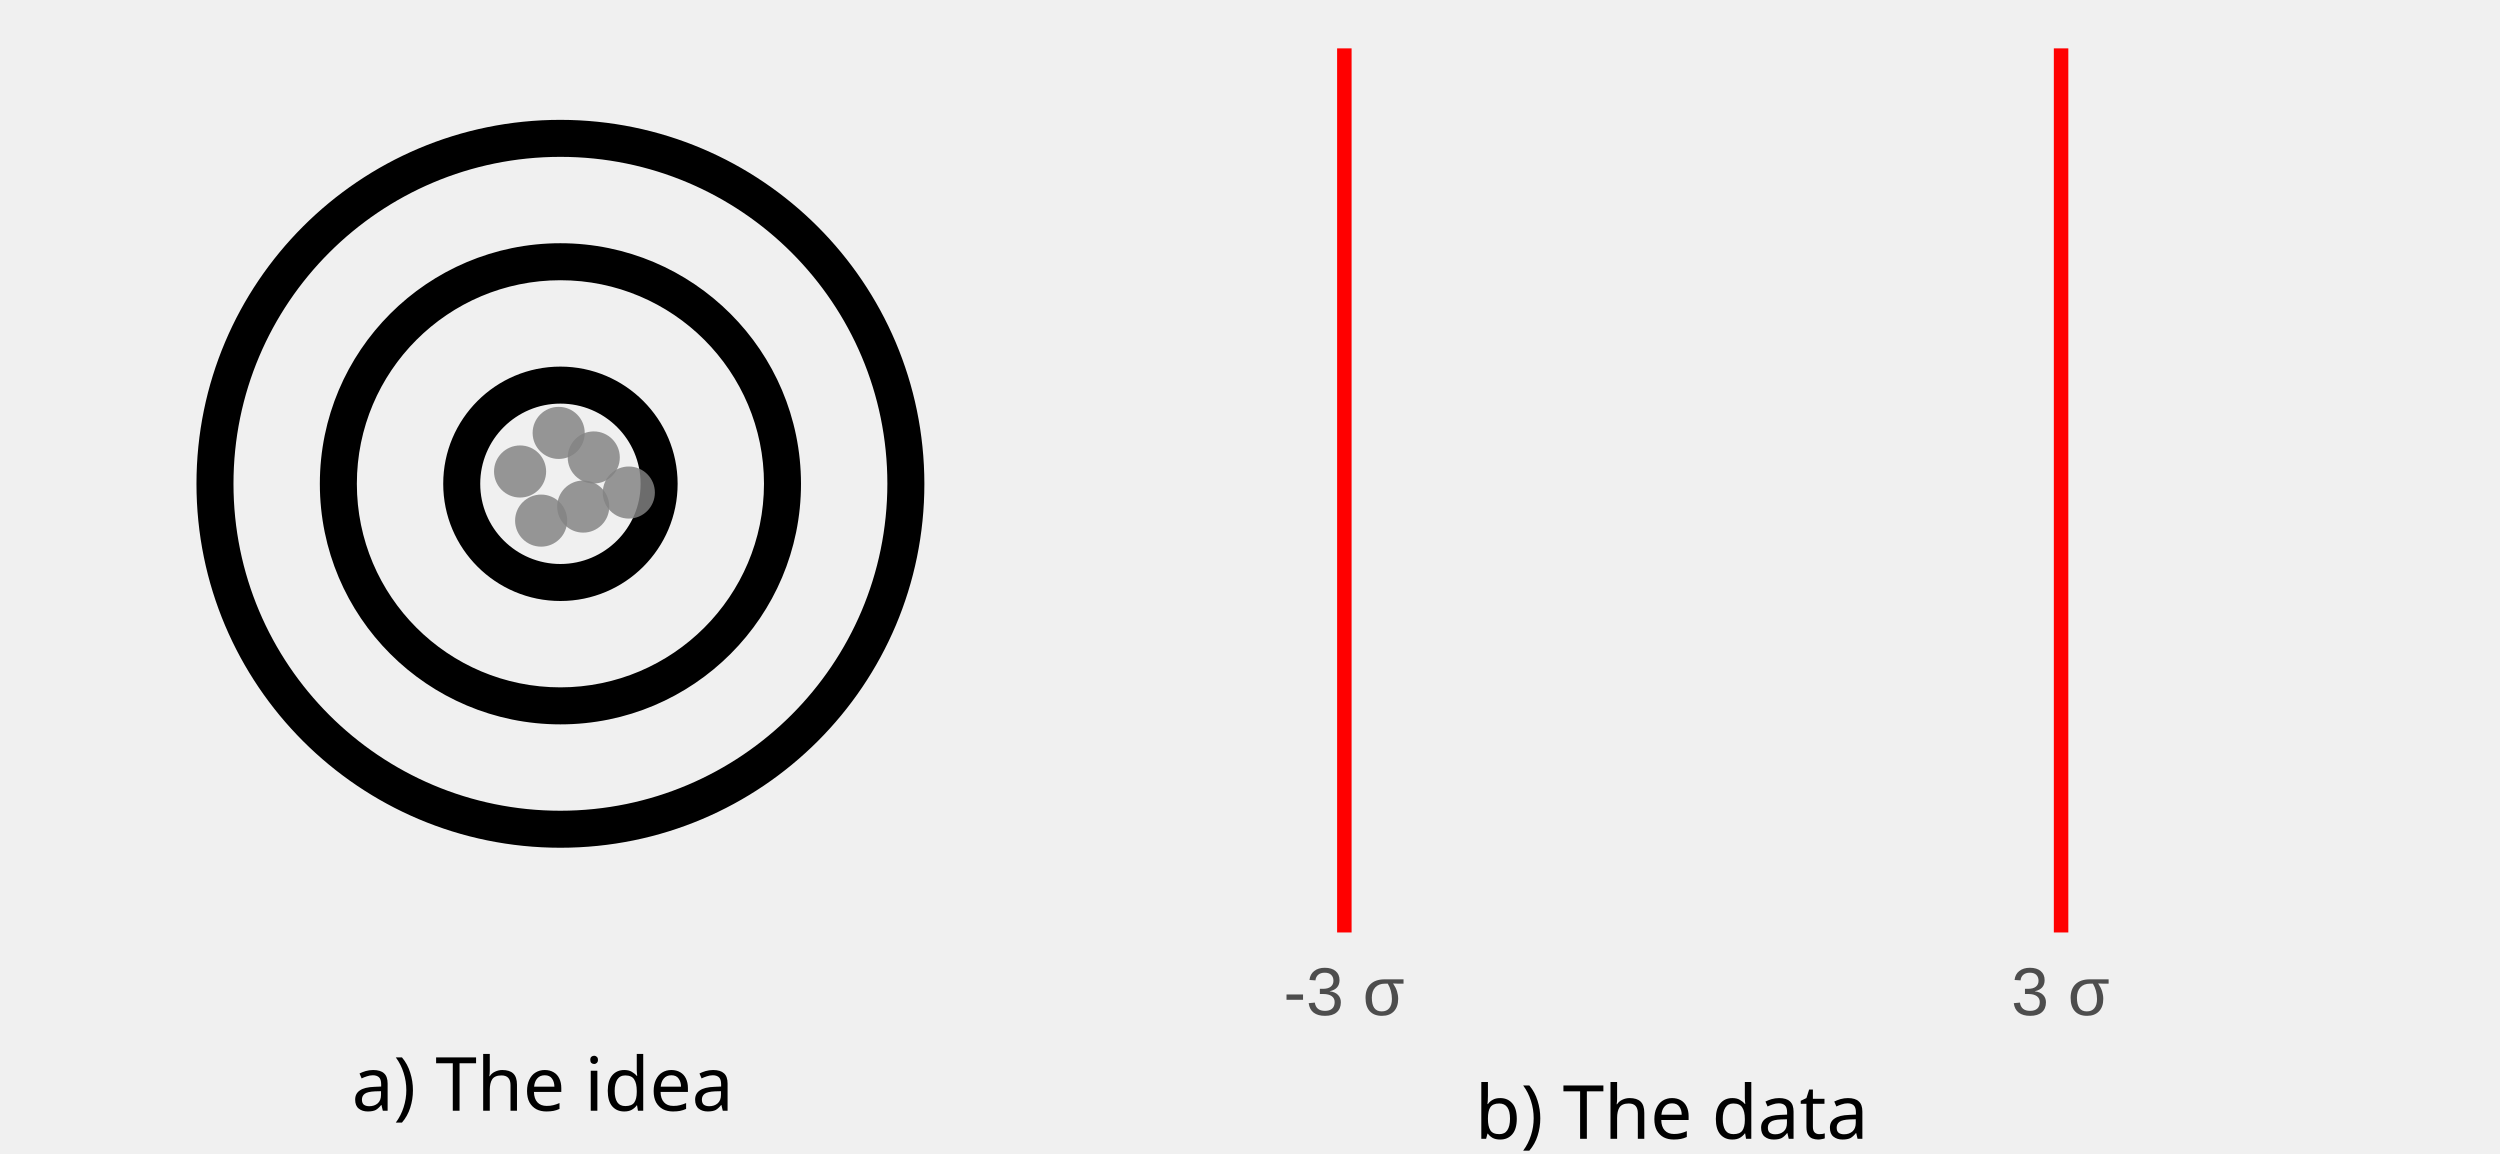
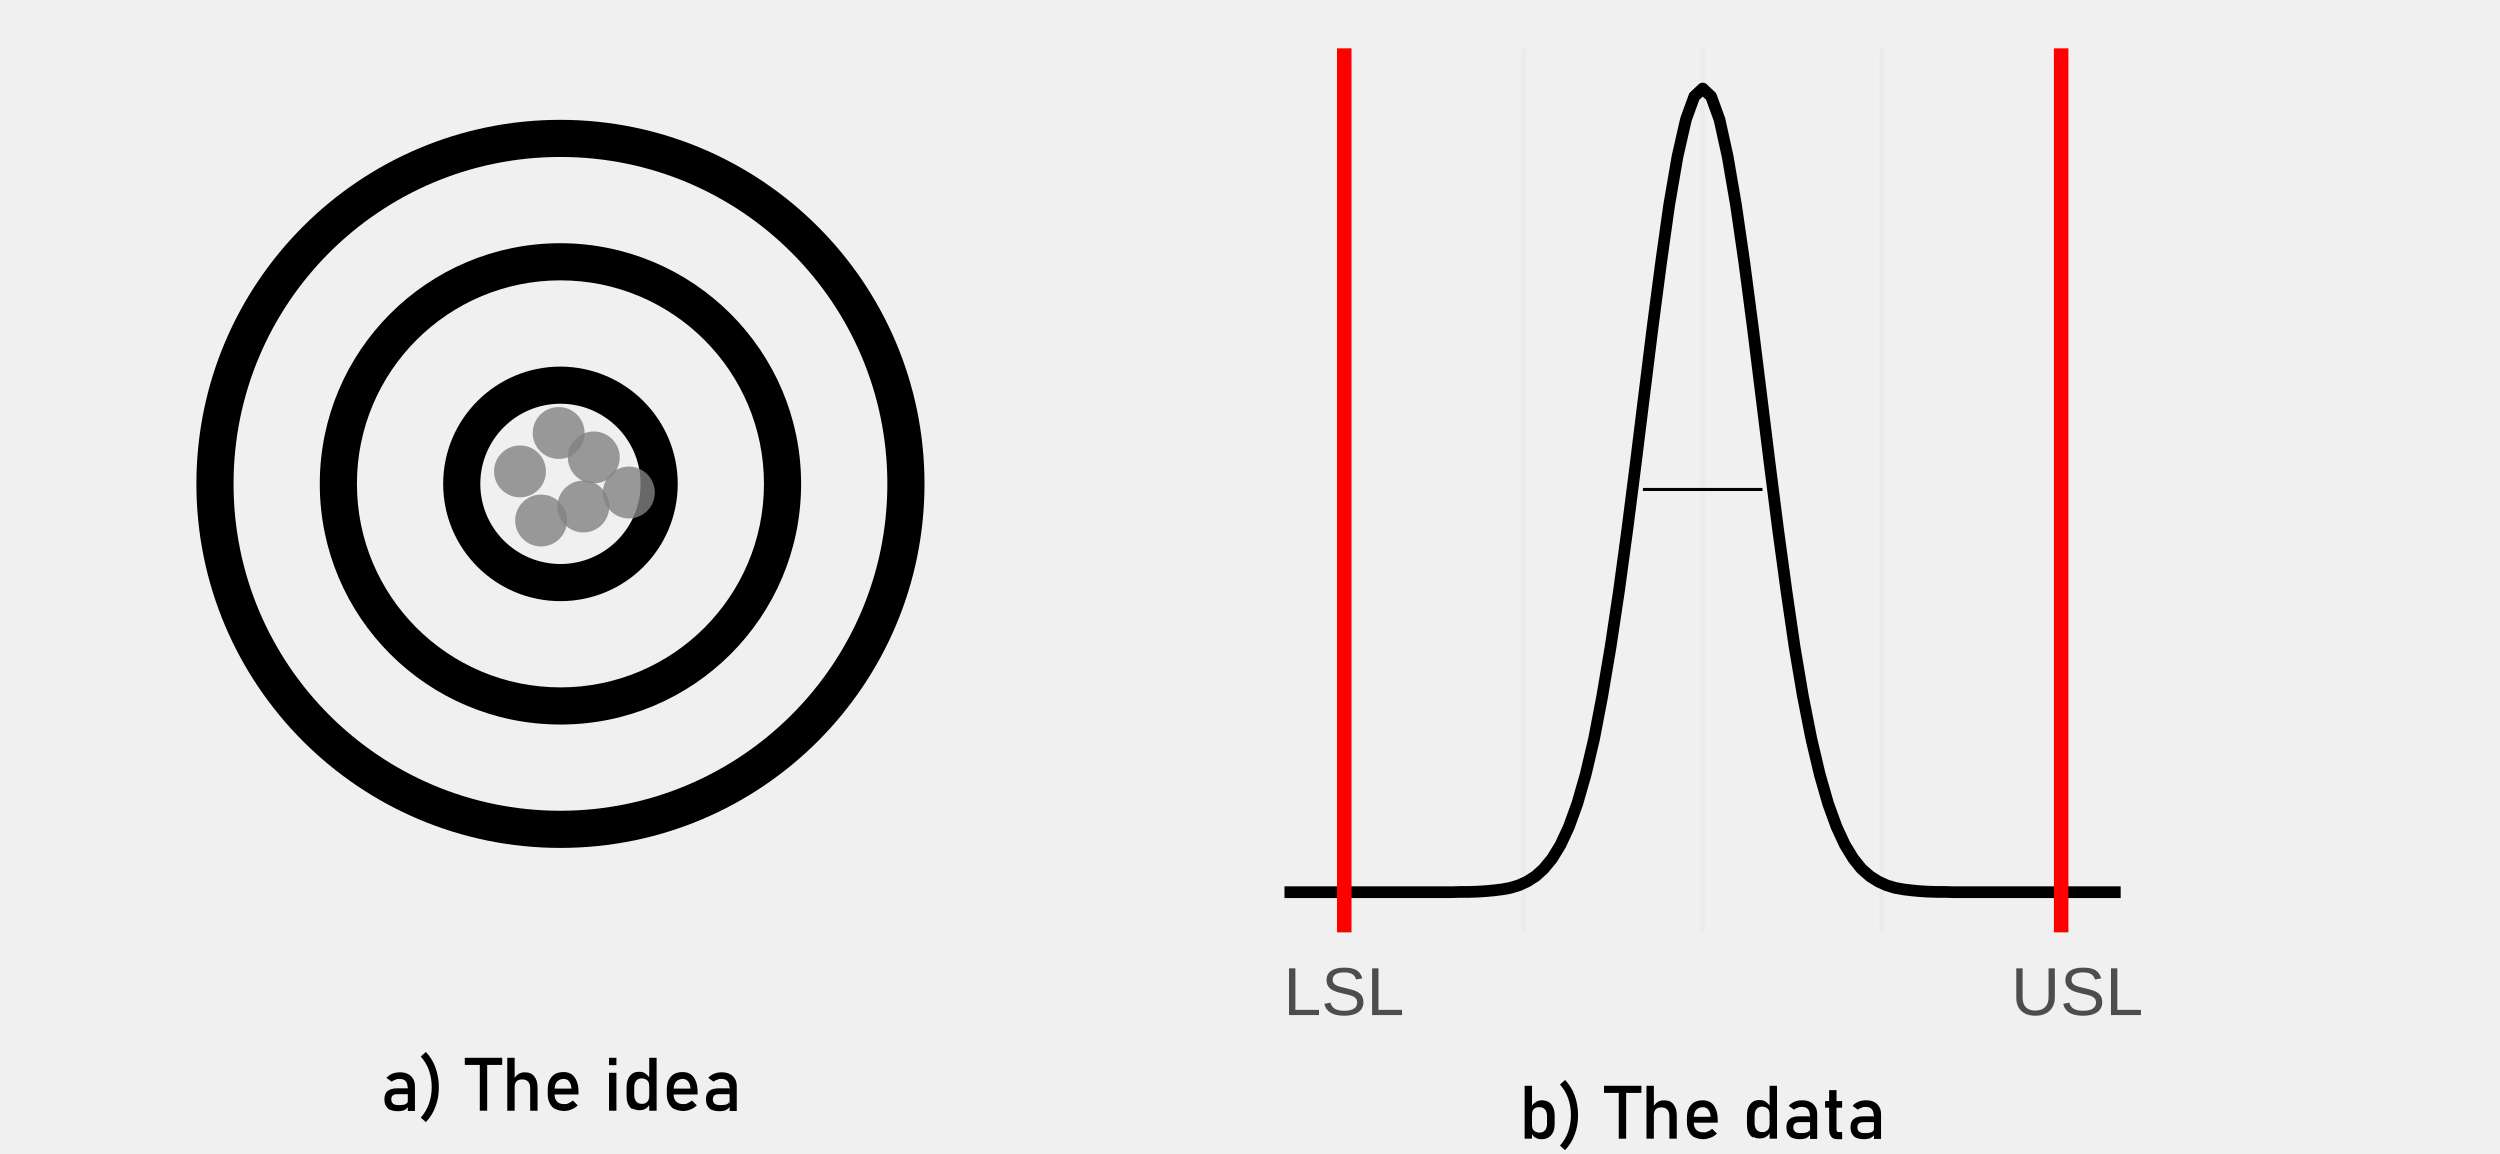
- <svg xmlns="http://www.w3.org/2000/svg" xmlns:xlink="http://www.w3.org/1999/xlink" width="982.677" height="453.543" viewBox="0 0 260 120" version="1.1" id="svg5" xml:space="preserve">
-   <defs id="defs2">
-     <linearGradient id="linearGradient6703">
-       <stop style="stop-color:#000000;stop-opacity:1;" offset="0" id="stop6704" />
-       <stop style="stop-color:#7f7f7f;stop-opacity:1;" offset="0.5" id="stop6705" />
-       <stop style="stop-color:#ffffff;stop-opacity:1;" offset="1" id="stop6706" />
-     </linearGradient>
-     <linearGradient id="linearGradient879">
-       <stop style="stop-color:#c3c3c3;stop-opacity:0.549;" offset="0" id="stop880" />
-       <stop style="stop-color:#d4e1e4;stop-opacity:1;" offset="0.5" id="stop884" />
-       <stop style="stop-color:#ddf0f0;stop-opacity:0.59;" offset="1" id="stop881" />
-     </linearGradient>
-     <linearGradient x1="1453.808" y1="384.459" x2="1583.595" y2="383.249" id="linearGradient882" xlink:href="#linearGradient879" gradientTransform="scale(0.5599416,1.785901)" gradientUnits="userSpaceOnUse" />
-     <linearGradient x1="568.583" y1="1189.865" x2="567.139" y2="1038.101" id="linearGradient883" xlink:href="#linearGradient879" spreadMethod="pad" gradientTransform="scale(1.464042,0.6830403)" gradientUnits="userSpaceOnUse" />
-     <clipPath id="clip0_525_147">
-       <rect width="24" height="24" fill="#ffffff" id="rect26341" x="0" y="0" />
-     </clipPath>
-     <style id="style4881">.cls-1{fill:none;stroke:#020202;stroke-miterlimit:10;stroke-width:1.91px;}</style>
-     <clipPath clipPathUnits="userSpaceOnUse" id="clipPath2471">
-       <path d="M 0,0 H 56.693 V 272.126 H 0 Z" id="path2469" />
-     </clipPath>
-     <linearGradient x1="0" y1="0" x2="0" y2="272.13" gradientUnits="userSpaceOnUse" id="linearGradient2477" gradientTransform="matrix(2.33847,0,0,2.33847,753.597,-989.9359)">
-       <stop style="stop-opacity:1;stop-color:#ebebf7" offset="0" id="stop2473" />
-       <stop style="stop-opacity:1;stop-color:#ccccec" offset="1" id="stop2475" />
-     </linearGradient>
-     <clipPath clipPathUnits="userSpaceOnUse" id="clipPath2719">
-       <path d="m -17.008,-24.095 v 9.921 h 34.016 v -9.921 z" id="path2717" />
-     </clipPath>
-     <clipPath clipPathUnits="userSpaceOnUse" id="clipPath2743">
-       <path d="m 209.766,-26.929 v 9.921 h 34.016 v -9.921 z" id="path2741" />
-     </clipPath>
-     <clipPath clipPathUnits="userSpaceOnUse" id="clipPath3023">
-       <path d="m -17.008,-24.095 v 9.921 h 34.016 v -9.921 z" id="path3021" />
-     </clipPath>
-     <clipPath clipPathUnits="userSpaceOnUse" id="clipPath3043">
-       <path d="m 209.766,-24.095 v 9.921 h 34.016 v -9.921 z" id="path3041" />
-     </clipPath>
-     <clipPath clipPathUnits="userSpaceOnUse" id="clipPath9141">
-       <path d="m -17.008,-24.095 v 9.921 h 34.016 v -9.921 z" id="path9139" />
-     </clipPath>
-     <clipPath clipPathUnits="userSpaceOnUse" id="clipPath9165">
-       <path d="m 209.766,-26.929 v 9.921 h 34.016 v -9.921 z" id="path9163" />
-     </clipPath>
-     <clipPath clipPathUnits="userSpaceOnUse" id="clipPath11751">
-       <g id="g11755">
-         <path d="m 753.597,-989.936 h 132.575 v 636.359 H 753.597 Z" id="path11753" style="stroke-width:2.338" />
+ <svg xmlns="http://www.w3.org/2000/svg" version="1.1" viewBox="0 0 982.7 453.5" id="svg20">
+   <defs id="defs1">
+     <style id="style1">
+       .cls-1 {
+         stroke-width: .6px;
+       }
+ 
+       .cls-1, .cls-2, .cls-3, .cls-4 {
+         fill: none;
+         stroke-linejoin: round;
+       }
+ 
+       .cls-1, .cls-3 {
+         stroke: #ebebeb;
+       }
+ 
+       .cls-5, .cls-6, .cls-7 {
+         fill: #4d4d4d;
+       }
+ 
+       .cls-6 {
+         font-family: ArialMT, Arial;
+         font-size: 26.7px;
+       }
+ 
+       .cls-6, .cls-8, .cls-9 {
+         isolation: isolate;
+       }
+ 
+       .cls-2 {
+         stroke-width: 1.2px;
+       }
+ 
+       .cls-2, .cls-4 {
+         stroke: #000;
+       }
+ 
+       .cls-9 {
+         fill: #828282;
+         opacity: .8;
+       }
+ 
+       .cls-3 {
+         stroke-width: 1.8px;
+       }
+ 
+       .cls-7 {
+         stroke: red;
+         stroke-miterlimit: 15.1;
+         stroke-width: 5.7px;
+       }
+ 
+       .cls-4 {
+         stroke-width: 4.6px;
+       }
+     </style>
+   </defs>
+   <g id="g20">
+     <g id="svg5">
+       <g id="_x3C_defs">
+         </g>
+       <path id="path222-7" d="M220.3,47.1c-79,0-143.1,64.1-143.1,143.1s64.1,143.1,143.1,143.1,143.1-64.1,143.1-143.1h0c0-79-64.1-143-143.1-143.1h0ZM220.3,318.7c-71,0-128.5-57.5-128.5-128.5S149.3,61.7,220.3,61.7s128.5,57.5,128.5,128.5h0c0,70.9-57.6,128.4-128.5,128.5h0ZM220.3,95.6c-52.2,0-94.6,42.3-94.6,94.6s42.3,94.6,94.6,94.6,94.6-42.3,94.6-94.6h0c0-52.2-42.4-94.5-94.6-94.6h0ZM220.3,270.2c-44.2,0-80-35.8-80-80s35.8-80,80-80,80,35.8,80,80h0c0,44.2-35.8,80-80,80h0ZM220.3,144.1c-25.4,0-46.1,20.6-46.1,46.1s20.6,46.1,46.1,46.1,46.1-20.6,46.1-46.1h0c0-25.4-20.6-46-46.1-46.1h0ZM220.3,221.7c-17.4,0-31.5-14.1-31.5-31.5s14.1-31.5,31.5-31.5,31.5,14.1,31.5,31.5h0c0,17.4-14.1,31.5-31.5,31.5h0Z" />
+       <circle id="path904-3" class="cls-9" cx="204.4" cy="185.3" r="10.2" />
+       <circle id="path904-64" class="cls-9" cx="233.4" cy="179.8" r="10.2" />
+       <circle id="path904-0" class="cls-9" cx="229.3" cy="199.1" r="10.2" />
+       <circle id="path904-10" class="cls-9" cx="219.6" cy="170.2" r="10.2" />
+       <circle id="path904-73" class="cls-9" cx="212.7" cy="204.6" r="10.2" />
+       <circle id="path904-276" class="cls-9" cx="247.2" cy="193.6" r="10.2" />
+       <g id="text12" class="cls-8">
+         <g class="cls-8" id="g9">
+           <path d="M152.5,435.7c-.9-.8-1.4-1.9-1.4-3.5s.4-2.6,1.2-3.3c.8-.7,2.1-1.1,3.8-1.1h4.2l.2,2.3h-4.4c-.8,0-1.3.2-1.7.5-.4.3-.6.9-.6,1.6s.3,1.3.8,1.7c.5.4,1.3.5,2.3.5s2-.1,2.5-.4c.5-.2.8-.6.8-1.1l.3,2.1c-.3.4-.6.7-1,1-.4.3-.8.5-1.3.6s-1.1.2-1.7.2c-1.8,0-3.2-.4-4.1-1.1ZM160.2,427.2c0-1-.3-1.7-.8-2.3-.5-.5-1.3-.8-2.2-.8s-1.2,0-1.7.3c-.6.2-1.1.4-1.5.8l-2.1-1.5c.6-.7,1.3-1.2,2.2-1.6.9-.4,1.9-.6,3.1-.6s2.3.2,3.2.7c.9.4,1.5,1.1,2,1.9.5.8.7,1.8.7,3v9.6h-2.8v-9.4Z" id="path1" />
+           <path d="M165.4,439.3c1.4-1.6,2.5-3.4,3.2-5.4.7-2,1.1-4.2,1.1-6.6s-.4-4.6-1.1-6.6c-.7-2-1.8-3.8-3.2-5.4l2-1.8c1.7,1.8,3,3.9,3.8,6.2.8,2.3,1.3,4.8,1.3,7.6s-.4,5.3-1.3,7.6c-.8,2.3-2.1,4.4-3.8,6.2l-2-1.8Z" id="path2" />
+           <path d="M182.7,415.8h14.7v2.8h-14.7v-2.8ZM188.6,417.5h2.9v19.1h-2.9v-19.1Z" id="path3" />
+           <path d="M199.4,415.8h2.9v20.8h-2.9v-20.8ZM208.4,427.6c0-1-.3-1.9-.8-2.4-.5-.6-1.3-.9-2.3-.9s-1.7.2-2.2.7-.8,1.2-.8,2.1l-.3-2.9c.5-.9,1.1-1.6,1.8-2,.7-.5,1.6-.7,2.5-.7,1.6,0,2.9.5,3.7,1.6.9,1.1,1.3,2.5,1.3,4.5v9h-2.9v-9Z" id="path4" />
+           <path d="M218.3,436c-1-.5-1.7-1.3-2.2-2.3-.5-1-.8-2.2-.8-3.6v-1.7c0-1.5.2-2.7.7-3.8.5-1,1.2-1.8,2.1-2.4.9-.5,2.1-.8,3.4-.8s2.3.3,3.2.9c.9.6,1.5,1.5,2,2.7.5,1.2.7,2.6.7,4.2v1h-10v-2.3h7.2c0-1.2-.4-2.2-.9-2.8-.5-.7-1.3-1-2.2-1s-2,.4-2.6,1.1c-.6.7-.9,1.8-.9,3.1v1.9c0,1.2.3,2.2,1,2.8.6.7,1.6,1,2.8,1s1.2-.1,1.8-.4,1.1-.6,1.6-1l1.9,1.9c-.7.7-1.6,1.3-2.5,1.6-.9.4-1.8.6-2.8.6-1.4,0-2.5-.3-3.5-.8Z" id="path5" />
+           <path d="M239.4,415.8h2.9v2.9h-2.9v-2.9ZM239.4,421.7h2.9v14.9h-2.9v-14.9Z" id="path6" />
+           <path d="M248.7,436.1c-.8-.5-1.4-1.2-1.8-2.1-.4-.9-.6-2-.6-3.3v-3.3c0-1.3.2-2.4.6-3.3.4-.9,1-1.6,1.7-2.1s1.6-.7,2.7-.7,1.7.2,2.4.7,1.3,1.1,1.8,1.9l-.3,3c0-.6-.1-1.2-.3-1.6s-.6-.8-1-1c-.4-.2-1-.4-1.6-.4-1,0-1.7.3-2.2.9-.5.6-.8,1.4-.8,2.5v3.2c0,1.1.3,1.9.8,2.5.5.6,1.3.9,2.2.9s1.1-.1,1.6-.4.8-.6,1-1.1.3-1,.3-1.6l.2,3.1c-.3.7-.8,1.4-1.5,1.8-.7.5-1.5.7-2.5.7s-2-.2-2.8-.7ZM255.2,415.8h2.9v20.8h-2.9v-20.8Z" id="path7" />
+           <path d="M265.1,436c-1-.5-1.7-1.3-2.2-2.3-.5-1-.8-2.2-.8-3.6v-1.7c0-1.5.2-2.7.7-3.8.5-1,1.2-1.8,2.1-2.4.9-.5,2.1-.8,3.4-.8s2.3.3,3.2.9c.9.6,1.5,1.5,2,2.7.5,1.2.7,2.6.7,4.2v1h-10v-2.3h7.2c0-1.2-.4-2.2-.9-2.8-.5-.7-1.3-1-2.2-1s-2,.4-2.6,1.1c-.6.7-.9,1.8-.9,3.1v1.9c0,1.2.3,2.2,1,2.8.6.7,1.6,1,2.8,1s1.2-.1,1.8-.4,1.1-.6,1.6-1l1.9,1.9c-.7.7-1.6,1.3-2.5,1.6-.9.4-1.8.6-2.8.6-1.4,0-2.5-.3-3.5-.8Z" id="path8" />
+           <path d="M278.9,435.7c-.9-.8-1.4-1.9-1.4-3.5s.4-2.6,1.2-3.3c.8-.7,2.1-1.1,3.8-1.1h4.2l.2,2.3h-4.4c-.8,0-1.3.2-1.7.5-.4.3-.6.9-.6,1.6s.3,1.3.8,1.7c.5.4,1.3.5,2.3.5s2-.1,2.5-.4c.5-.2.8-.6.8-1.1l.3,2.1c-.3.4-.6.7-1,1-.4.3-.8.5-1.3.6s-1.1.2-1.7.2c-1.8,0-3.2-.4-4.1-1.1ZM286.7,427.2c0-1-.3-1.7-.8-2.3-.5-.5-1.3-.8-2.2-.8s-1.2,0-1.7.3c-.6.2-1.1.4-1.5.8l-2.1-1.5c.6-.7,1.3-1.2,2.2-1.6.9-.4,1.9-.6,3.1-.6s2.3.2,3.2.7c.9.4,1.5,1.1,2,1.9.5.8.7,1.8.7,3v9.6h-2.8v-9.4Z" id="path9" />
+         </g>
      </g>
-     </clipPath>
-     <clipPath id="clipPath4348">
-       <path clip-rule="nonzero" d="M 81,2 H 97 V 18.512 H 81 Z m 0,0" id="path5274" />
-     </clipPath>
-     <clipPath clipPathUnits="userSpaceOnUse" id="clipPath2">
-       <g id="g3">
-         <rect x="159.12" y="3.632" width="88.069" height="84.639" id="rect2" style="stroke-width:0.262" />
+       <line id="polyline3" class="cls-1" x1="528.4" y1="366.5" x2="528.4" y2="19" />
+       <line id="polyline4" class="cls-3" x1="669.3" y1="366.5" x2="669.3" y2="19" />
+       <line id="polyline5" class="cls-1" x1="810.2" y1="366.5" x2="810.2" y2="19" />
+       <line id="polyline6" class="cls-3" x1="598.9" y1="366.5" x2="598.9" y2="19" />
+       <line id="polyline7" class="cls-3" x1="739.7" y1="366.5" x2="739.7" y2="19" />
+       <polyline id="polyline8" class="cls-4" points="504.9 350.7 508.2 350.7 511.5 350.7 514.8 350.7 518.1 350.7 521.4 350.7 524.7 350.7 528 350.7 531.2 350.7 534.5 350.7 537.8 350.7 541.1 350.7 544.4 350.7 547.7 350.7 551 350.7 554.2 350.7 557.5 350.7 560.8 350.7 564.1 350.7 567.4 350.7 570.7 350.7 574 350.6 577.3 350.6 580.5 350.5 583.8 350.3 587.1 350 590.4 349.6 593.7 349 597 348 600.3 346.5 603.6 344.4 606.8 341.5 610.1 337.5 613.4 332.1 616.7 325 620 315.9 623.3 304.4 626.6 290.4 629.8 273.7 633.1 254.2 636.4 232.2 639.7 207.9 643 182 646.3 155.3 649.6 128.7 652.9 103.5 656.1 80.7 659.4 61.5 662.7 47 666 37.9 669.3 34.8 672.6 37.9 675.9 47 679.1 61.5 682.4 80.7 685.7 103.5 689 128.7 692.3 155.3 695.6 182 698.9 207.9 702.2 232.2 705.4 254.2 708.7 273.7 712 290.4 715.3 304.4 718.6 315.9 721.9 325 725.2 332.1 728.5 337.5 731.7 341.5 735 344.4 738.3 346.5 741.6 348 744.9 349 748.2 349.6 751.5 350 754.7 350.3 758 350.5 761.3 350.6 764.6 350.6 767.9 350.7 771.2 350.7 774.5 350.7 777.8 350.7 781 350.7 784.3 350.7 787.6 350.7 790.9 350.7 794.2 350.7 797.5 350.7 800.8 350.7 804 350.7 807.3 350.7 810.6 350.7 813.9 350.7 817.2 350.7 820.5 350.7 823.8 350.7 827.1 350.7 830.3 350.7 833.6 350.7" />
+       <line id="line10" class="cls-2" x1="645.8" y1="192.4" x2="692.8" y2="192.4" />
+       <text id="text8" class="cls-6" transform="translate(504.5,399)">
+         <tspan x="0" y="0" id="tspan9">LSL</tspan>
+       </text>
+       <text id="text9" class="cls-6" transform="translate(790.5,399)">
+         <tspan x="0" y="0" id="tspan10">USL</tspan>
+       </text>
+       <g id="text12-8" class="cls-8">
+         <g class="cls-8" id="g18">
+           <path d="M599.3,426.8h2.9v20.8h-2.9v-20.8ZM603.5,447.2c-.7-.4-1.2-1.1-1.5-1.9l.2-3.1c0,.6.1,1.2.3,1.6.2.4.6.8,1,1,.4.2,1,.4,1.6.4,1,0,1.7-.3,2.2-.9.5-.6.8-1.4.8-2.5v-3.2c0-1.1-.3-1.9-.8-2.5s-1.3-.9-2.2-.9-1.1.1-1.6.3c-.4.2-.8.6-1,1-.2.4-.3,1-.3,1.6l-.3-2.9c.4-.9,1-1.5,1.8-2,.7-.5,1.5-.7,2.4-.7s1.9.2,2.7.7,1.3,1.2,1.7,2.1c.4.9.6,2,.6,3.3v3.2c0,1.3-.2,2.3-.6,3.2-.4.9-1,1.6-1.8,2.1s-1.7.7-2.8.7-1.7-.2-2.4-.7Z" id="path10" />
+           <path d="M613.2,450.3c1.4-1.6,2.5-3.4,3.2-5.4.7-2,1.1-4.2,1.1-6.6s-.4-4.6-1.1-6.6c-.7-2-1.8-3.8-3.2-5.4l2-1.8c1.7,1.8,3,3.9,3.8,6.2.8,2.3,1.3,4.8,1.3,7.6s-.4,5.3-1.3,7.6c-.8,2.3-2.1,4.4-3.8,6.2l-2-1.8Z" id="path11" />
+           <path d="M630.5,426.8h14.7v2.8h-14.7v-2.8ZM636.3,428.5h2.9v19.1h-2.9v-19.1Z" id="path12" />
+           <path d="M647.2,426.8h2.9v20.8h-2.9v-20.8ZM656.2,438.6c0-1-.3-1.9-.8-2.4-.5-.6-1.3-.9-2.3-.9s-1.7.2-2.2.7-.8,1.2-.8,2.1l-.3-2.9c.5-.9,1.1-1.6,1.8-2,.7-.5,1.6-.7,2.5-.7,1.6,0,2.9.5,3.7,1.6.9,1.1,1.3,2.5,1.3,4.5v9h-2.9v-9Z" id="path13" />
+           <path d="M666.1,447.1c-1-.5-1.7-1.3-2.2-2.3-.5-1-.8-2.2-.8-3.6v-1.7c0-1.5.2-2.7.7-3.8.5-1,1.2-1.8,2.1-2.4.9-.5,2.1-.8,3.4-.8s2.3.3,3.2.9c.9.6,1.5,1.5,2,2.7.5,1.2.7,2.6.7,4.2v1h-10v-2.3h7.2c0-1.2-.4-2.2-.9-2.8-.5-.7-1.3-1-2.2-1s-2,.4-2.6,1.1c-.6.7-.9,1.8-.9,3.1v1.9c0,1.2.3,2.2,1,2.8.6.7,1.6,1,2.8,1s1.2-.1,1.8-.4c.6-.2,1.1-.6,1.6-1l1.9,1.9c-.7.7-1.6,1.3-2.5,1.6s-1.8.6-2.8.6c-1.4,0-2.5-.3-3.5-.8Z" id="path14" />
+           <path d="M689.1,447.2c-.8-.5-1.4-1.2-1.8-2.1-.4-.9-.6-2-.6-3.3v-3.3c0-1.3.2-2.4.6-3.3.4-.9,1-1.6,1.7-2.1s1.6-.7,2.7-.7,1.7.2,2.4.7,1.3,1.1,1.8,1.9l-.3,3c0-.6-.1-1.2-.3-1.6-.2-.4-.6-.8-1-1-.4-.2-1-.4-1.6-.4-1,0-1.7.3-2.2.9-.5.6-.8,1.4-.8,2.5v3.2c0,1.1.3,1.9.8,2.5.5.6,1.3.9,2.2.9s1.1-.1,1.6-.4.8-.6,1-1.1c.2-.5.3-1,.3-1.6l.2,3.1c-.3.7-.8,1.4-1.5,1.8-.7.5-1.5.7-2.5.7s-2-.2-2.8-.7ZM695.6,426.8h2.9v20.8h-2.9v-20.8Z" id="path15" />
+           <path d="M703.6,446.7c-.9-.8-1.4-1.9-1.4-3.5s.4-2.6,1.2-3.3c.8-.7,2.1-1.1,3.8-1.1h4.2l.2,2.3h-4.4c-.8,0-1.3.2-1.7.5-.4.3-.6.9-.6,1.6s.3,1.3.8,1.7c.5.4,1.3.5,2.3.5s1.9-.1,2.5-.4c.5-.2.8-.6.8-1.1l.3,2.1c-.3.4-.6.7-1,1-.4.3-.8.5-1.3.6s-1.1.2-1.7.2c-1.8,0-3.2-.4-4.1-1.1ZM711.4,438.2c0-1-.3-1.7-.8-2.3-.5-.5-1.3-.8-2.2-.8s-1.2,0-1.7.3c-.6.2-1.1.4-1.5.8l-2.1-1.5c.6-.7,1.3-1.2,2.2-1.6.9-.4,1.9-.6,3.1-.6s2.3.2,3.2.7c.9.4,1.5,1.1,2,1.9.5.8.7,1.8.7,3v9.6h-2.8v-9.4Z" id="path16" />
+           <path d="M717.4,432.8h6.7v2.6h-6.7v-2.6ZM719.8,446.7c-.6-.7-.8-1.6-.8-2.9v-15.3h2.9v15.4c0,.4,0,.6.2.8.1.2.4.3.6.3h1.4v2.8h-1.7c-1.2,0-2.1-.3-2.6-1Z" id="path17" />
+           <path d="M728.8,446.7c-.9-.8-1.4-1.9-1.4-3.5s.4-2.6,1.2-3.3c.8-.7,2.1-1.1,3.8-1.1h4.2l.2,2.3h-4.4c-.8,0-1.3.2-1.7.5-.4.3-.6.9-.6,1.6s.3,1.3.8,1.7c.5.4,1.3.5,2.3.5s1.9-.1,2.5-.4c.5-.2.8-.6.8-1.1l.3,2.1c-.3.4-.6.7-1,1-.4.3-.8.5-1.3.6s-1.1.2-1.7.2c-1.8,0-3.2-.4-4.1-1.1ZM736.5,438.2c0-1-.3-1.7-.8-2.3-.5-.5-1.3-.8-2.2-.8s-1.2,0-1.7.3c-.6.2-1.1.4-1.5.8l-2.1-1.5c.6-.7,1.3-1.2,2.2-1.6.9-.4,1.9-.6,3.1-.6s2.3.2,3.2.7c.9.4,1.5,1.1,2,1.9.5.8.7,1.8.7,3v9.6h-2.8v-9.4Z" id="path18" />
+         </g>
      </g>
-     </clipPath>
-     <clipPath clipPathUnits="userSpaceOnUse" id="clipPath3">
-       <g id="g4">
-         <rect x="159.12" y="3.632" width="88.069" height="84.639" id="rect4" style="stroke-width:0.262" />
-       </g>
-     </clipPath>
-     <clipPath clipPathUnits="userSpaceOnUse" id="clipPath4">
-       <g id="g5">
-         <rect x="159.12" y="3.632" width="88.069" height="84.639" id="rect5" style="stroke-width:0.262" />
-       </g>
-     </clipPath>
-     <clipPath clipPathUnits="userSpaceOnUse" id="clipPath5">
-       <g id="g6" transform="matrix(3.81644,0,0,3.81644,-588.8605,-8.379953)">
-         <rect x="159.12" y="3.632" width="88.069" height="84.639" id="rect6" style="stroke-width:0.262" />
-       </g>
-     </clipPath>
-     <clipPath clipPathUnits="userSpaceOnUse" id="clipPath6">
-       <g id="g7" transform="matrix(3.81644,0,0,3.81644,-588.8605,-8.379953)">
-         <rect x="159.12" y="3.632" width="88.069" height="84.639" id="rect7" style="stroke-width:0.262" />
-       </g>
-     </clipPath>
-     <clipPath clipPathUnits="userSpaceOnUse" id="clipPath7">
-       <g id="g8" transform="matrix(3.81644,0,0,3.81644,-588.8605,-8.379953)">
-         <rect x="159.12" y="3.632" width="88.069" height="84.639" id="rect8" style="stroke-width:0.262" />
-       </g>
-     </clipPath>
-     <clipPath clipPathUnits="userSpaceOnUse" id="clipPath8">
-       <g id="g9" transform="matrix(3.81644,0,0,3.81644,-588.8605,-8.379953)">
-         <rect x="159.12" y="3.632" width="88.069" height="84.639" id="rect9" style="stroke-width:0.262" />
-       </g>
-     </clipPath>
-     <clipPath clipPathUnits="userSpaceOnUse" id="clipPath9">
-       <g id="g10" transform="matrix(3.81644,0,0,3.81644,-588.8605,-8.379953)">
-         <rect x="159.12" y="3.632" width="88.069" height="84.639" id="rect10" style="stroke-width:0.262" />
-       </g>
-     </clipPath>
-     <clipPath clipPathUnits="userSpaceOnUse" id="clipPath10">
-       <g id="g11" transform="matrix(3.81644,0,0,3.81644,-588.8605,-8.379953)">
-         <rect x="159.12" y="3.632" width="88.069" height="84.639" id="rect11" style="stroke-width:0.262" />
-       </g>
-     </clipPath>
-     <clipPath clipPathUnits="userSpaceOnUse" id="clipPath4-9">
-       <g id="g5-2">
-         <rect x="159.12" y="3.632" width="88.069" height="84.639" id="rect5-0" style="stroke-width:0.262" />
-       </g>
-     </clipPath>
-   </defs>
-   <path d="m 58.284,12.464 c -20.904,0 -37.851,16.947 -37.851,37.851 0,20.904 16.947,37.851 37.851,37.851 20.904,0 37.851,-16.947 37.851,-37.851 v 0 C 96.109,29.421 79.178,12.49 58.286,12.464 Z m 0,71.853 c -18.779,0 -34.002,-15.223 -34.002,-34.002 0,-18.779 15.223,-34.002 34.002,-34.002 18.779,0 34.002,15.223 34.002,34.002 v 0 C 92.265,69.084 77.053,84.297 58.286,84.317 Z m 0,-59.022 c -13.819,0 -25.02,11.201 -25.02,25.02 0,13.819 11.201,25.02 25.02,25.02 13.819,0 25.02,-11.201 25.02,-25.02 v 0 C 83.289,36.504 72.095,25.31 58.286,25.295 Z m 0,46.191 c -11.692,0 -21.171,-9.48 -21.171,-21.171 0,-11.692 9.48,-21.171 21.171,-21.171 11.692,0 21.171,9.48 21.171,21.171 v 0 c -0.015,11.686 -9.485,21.158 -21.169,21.171 z m 0,-33.36 c -6.731,0 -12.189,5.458 -12.189,12.189 0,6.731 5.458,12.189 12.189,12.189 6.731,0 12.189,-5.458 12.189,-12.189 v 0 C 70.465,43.587 65.012,38.134 58.284,38.126 Z m 0,20.53 c -4.606,0 -8.34,-3.734 -8.34,-8.34 0,-4.606 3.734,-8.34 8.34,-8.34 4.606,0 8.34,3.734 8.34,8.34 v 0 c -0.005,4.604 -3.736,8.335 -8.34,8.34 z" id="path222-7" style="fill:#000000;stroke-width:2.566" />
-   <circle style="font-variation-settings:'wdth' 87, 'wght' 300;opacity:0.825;fill:#828282;fill-opacity:1;fill-rule:evenodd;stroke:none;stroke-width:0.265;stroke-linecap:round" id="path904-3" cx="54.088" cy="49.035" r="2.709" />
-   <circle style="font-variation-settings:'wdth' 87, 'wght' 300;opacity:0.825;fill:#828282;fill-opacity:1;fill-rule:evenodd;stroke:none;stroke-width:0.265;stroke-linecap:round" id="path904-64" cx="61.751" cy="47.576" r="2.709" />
-   <circle style="font-variation-settings:'wdth' 87, 'wght' 300;opacity:0.825;fill:#828282;fill-opacity:1;fill-rule:evenodd;stroke:none;stroke-width:0.265;stroke-linecap:round" id="path904-0" cx="60.656" cy="52.684" r="2.709" />
-   <circle style="font-variation-settings:'wdth' 87, 'wght' 300;opacity:0.825;fill:#828282;fill-opacity:1;fill-rule:evenodd;stroke:none;stroke-width:0.265;stroke-linecap:round" id="path904-10" cx="58.102" cy="45.022" r="2.709" />
-   <circle style="font-variation-settings:'wdth' 87, 'wght' 300;opacity:0.825;fill:#828282;fill-opacity:1;fill-rule:evenodd;stroke:none;stroke-width:0.265;stroke-linecap:round" id="path904-73" cx="56.278" cy="54.144" r="2.709" />
-   <circle style="font-variation-settings:'wdth' 87, 'wght' 300;opacity:0.825;fill:#828282;fill-opacity:1;fill-rule:evenodd;stroke:none;stroke-width:0.265;stroke-linecap:round" id="path904-276" cx="65.399" cy="51.225" r="2.709" />
-   <text xml:space="preserve" style="font-size:4.939px;font-family:Bahnschrift;-inkscape-font-specification:'Bahnschrift, Normal';text-align:center;text-anchor:middle;fill:#000000;stroke-width:1" x="58.36" y="115.515" id="text12">
-     <tspan id="tspan12" style="font-style:normal;font-variant:normal;font-weight:normal;font-stretch:normal;font-size:7.761px;font-family:Bahnschrift;-inkscape-font-specification:'Bahnschrift, Normal';font-variant-ligatures:normal;font-variant-caps:normal;font-variant-numeric:normal;font-variant-east-asian:normal;stroke-width:1" x="58.36" y="115.515">a) The idea</tspan>
-   </text>
-   <g id="g2" transform="translate(-25.54054,2.918919)">
-     <polyline points="55.52,328.50 55.52,5.48 " style="fill:none;stroke:#ebebeb;stroke-width:0.53;stroke-linecap:butt;stroke-linejoin:round;stroke-miterlimit:10" id="polyline3" transform="matrix(0.2846151,0,0,0.2846151,149.551,0.5569757)" clip-path="url(#clipPath10)" />
-     <polyline points="186.47,328.50 186.47,5.48 " style="fill:none;stroke:#ebebeb;stroke-width:1.63;stroke-linecap:butt;stroke-linejoin:round;stroke-miterlimit:10;stroke-dasharray:none" id="polyline4" transform="matrix(0.2846151,0,0,0.2846151,149.551,0.5569757)" clip-path="url(#clipPath9)" />
-     <polyline points="317.42,328.50 317.42,5.48 " style="fill:none;stroke:#ebebeb;stroke-width:0.53;stroke-linecap:butt;stroke-linejoin:round;stroke-miterlimit:10" id="polyline5" transform="matrix(0.2846151,0,0,0.2846151,149.551,0.5569757)" clip-path="url(#clipPath8)" />
-     <polyline points="120.99,328.50 120.99,5.48 " style="fill:none;stroke:#ebebeb;stroke-width:1.63;stroke-linecap:butt;stroke-linejoin:round;stroke-miterlimit:10;stroke-dasharray:none" id="polyline6" transform="matrix(0.2846151,0,0,0.2846151,149.551,0.5569757)" clip-path="url(#clipPath7)" />
-     <polyline points="251.94,328.50 251.94,5.48 " style="fill:none;stroke:#ebebeb;stroke-width:1.63;stroke-linecap:butt;stroke-linejoin:round;stroke-miterlimit:10;stroke-dasharray:none" id="polyline7" transform="matrix(0.2846151,0,0,0.2846151,149.551,0.5569757)" clip-path="url(#clipPath6)" />
-     <polyline points="33.69,313.82 36.75,313.82 39.80,313.82 42.86,313.82 45.91,313.82 48.97,313.82 52.02,313.82 55.08,313.82 58.14,313.82 61.19,313.82 64.25,313.82 67.30,313.82 70.36,313.82 73.41,313.82 76.47,313.82 79.52,313.82 82.58,313.82 85.64,313.81 88.69,313.81 91.75,313.80 94.80,313.78 97.86,313.74 100.91,313.69 103.97,313.59 107.02,313.43 110.08,313.18 113.14,312.78 116.19,312.18 119.25,311.26 122.30,309.92 125.36,307.99 128.41,305.28 131.47,301.55 134.52,296.53 137.58,289.93 140.63,281.44 143.69,270.80 146.75,257.77 149.80,242.21 152.86,224.11 155.91,203.61 158.97,181.05 162.02,156.98 165.08,132.15 168.13,107.46 171.19,83.97 174.25,62.78 177.30,44.95 180.36,31.45 183.41,23.03 186.47,20.16 189.52,23.03 192.58,31.45 195.63,44.95 198.69,62.78 201.75,83.97 204.80,107.46 207.86,132.15 210.91,156.98 213.97,181.05 217.02,203.61 220.08,224.11 223.13,242.21 226.19,257.77 229.24,270.80 232.30,281.44 235.36,289.93 238.41,296.53 241.47,301.55 244.52,305.28 247.58,307.99 250.63,309.92 253.69,311.26 256.74,312.18 259.80,312.78 262.86,313.18 265.91,313.43 268.97,313.59 272.02,313.69 275.08,313.74 278.13,313.78 281.19,313.80 284.24,313.81 287.30,313.81 290.35,313.82 293.41,313.82 296.47,313.82 299.52,313.82 302.58,313.82 305.63,313.82 308.69,313.82 311.74,313.82 314.80,313.82 317.85,313.82 320.91,313.82 323.97,313.82 327.02,313.82 330.08,313.82 333.13,313.82 336.19,313.82 339.24,313.82 " style="fill:none;stroke:#000000;stroke-width:4.27;stroke-linecap:butt;stroke-linejoin:round;stroke-miterlimit:10" id="polyline8" transform="matrix(0.2846151,0,0,0.2846151,149.551,0.5569757)" clip-path="url(#clipPath5)" />
-     <line x1="197.435" y1="45.849" x2="208.873" y2="45.849" style="fill:none;stroke:#000000;stroke-width:0.28;stroke-linecap:butt;stroke-linejoin:round;stroke-miterlimit:10" id="line10" clip-path="url(#clipPath2)" transform="matrix(1.086217,0,0,1.086217,-18.04766,-1.828086)" />
-     <text x="90.48" y="313.95" text-anchor="middle" style="font-size:20px;font-family:Arial;white-space:pre;fill:#4d4d4d" textLength="35.69" lengthAdjust="spacingAndGlyphs" id="text8" transform="matrix(0.3527778,0,0,0.3527778,133.399,-8.096923)">-3 σ</text>
-     <text x="298.91" y="313.95" text-anchor="middle" style="font-size:20px;font-family:Arial;white-space:pre;fill:#4d4d4d" textLength="29.03" lengthAdjust="spacingAndGlyphs" id="text9" transform="matrix(0.3527778,0,0,0.3527778,134.3741,-8.096923)">3 σ</text>
-     <text xml:space="preserve" style="font-size:4.939px;font-family:Bahnschrift;-inkscape-font-specification:'Bahnschrift, Normal';text-align:center;text-anchor:middle;fill:#000000;stroke-width:1" x="202.603" y="115.515" id="text12-8">
-       <tspan id="tspan12-6" style="font-style:normal;font-variant:normal;font-weight:normal;font-stretch:normal;font-size:7.761px;font-family:Bahnschrift;-inkscape-font-specification:'Bahnschrift, Normal';font-variant-ligatures:normal;font-variant-caps:normal;font-variant-numeric:normal;font-variant-east-asian:normal;stroke-width:1" x="202.603" y="115.515">b) The data</tspan>
-     </text>
-     <path style="fill:#4d4d4d;stroke-width:0.427;stroke-dasharray:none" d="M 248.838,2.189 V 95.595" id="path12" />
-     <path style="fill:#4d4d4d;stroke:#ff0000;stroke-width:1.506;stroke-dasharray:none;stroke-opacity:1" d="M 239.893,2.112 V 94.058" id="path13" />
-     <path style="fill:#4d4d4d;stroke:#ff0000;stroke-width:1.506;stroke-dasharray:none;stroke-opacity:1" d="M 165.353,2.112 V 94.058" id="path13-1" />
+       <path id="path19" class="cls-5" d="M844,19.3v353" />
+       <path id="path20" class="cls-7" d="M810.2,19v347.5" />
+       <path id="path13-1" class="cls-7" d="M528.4,19v347.5" />
+     </g>
  </g>
</svg>
